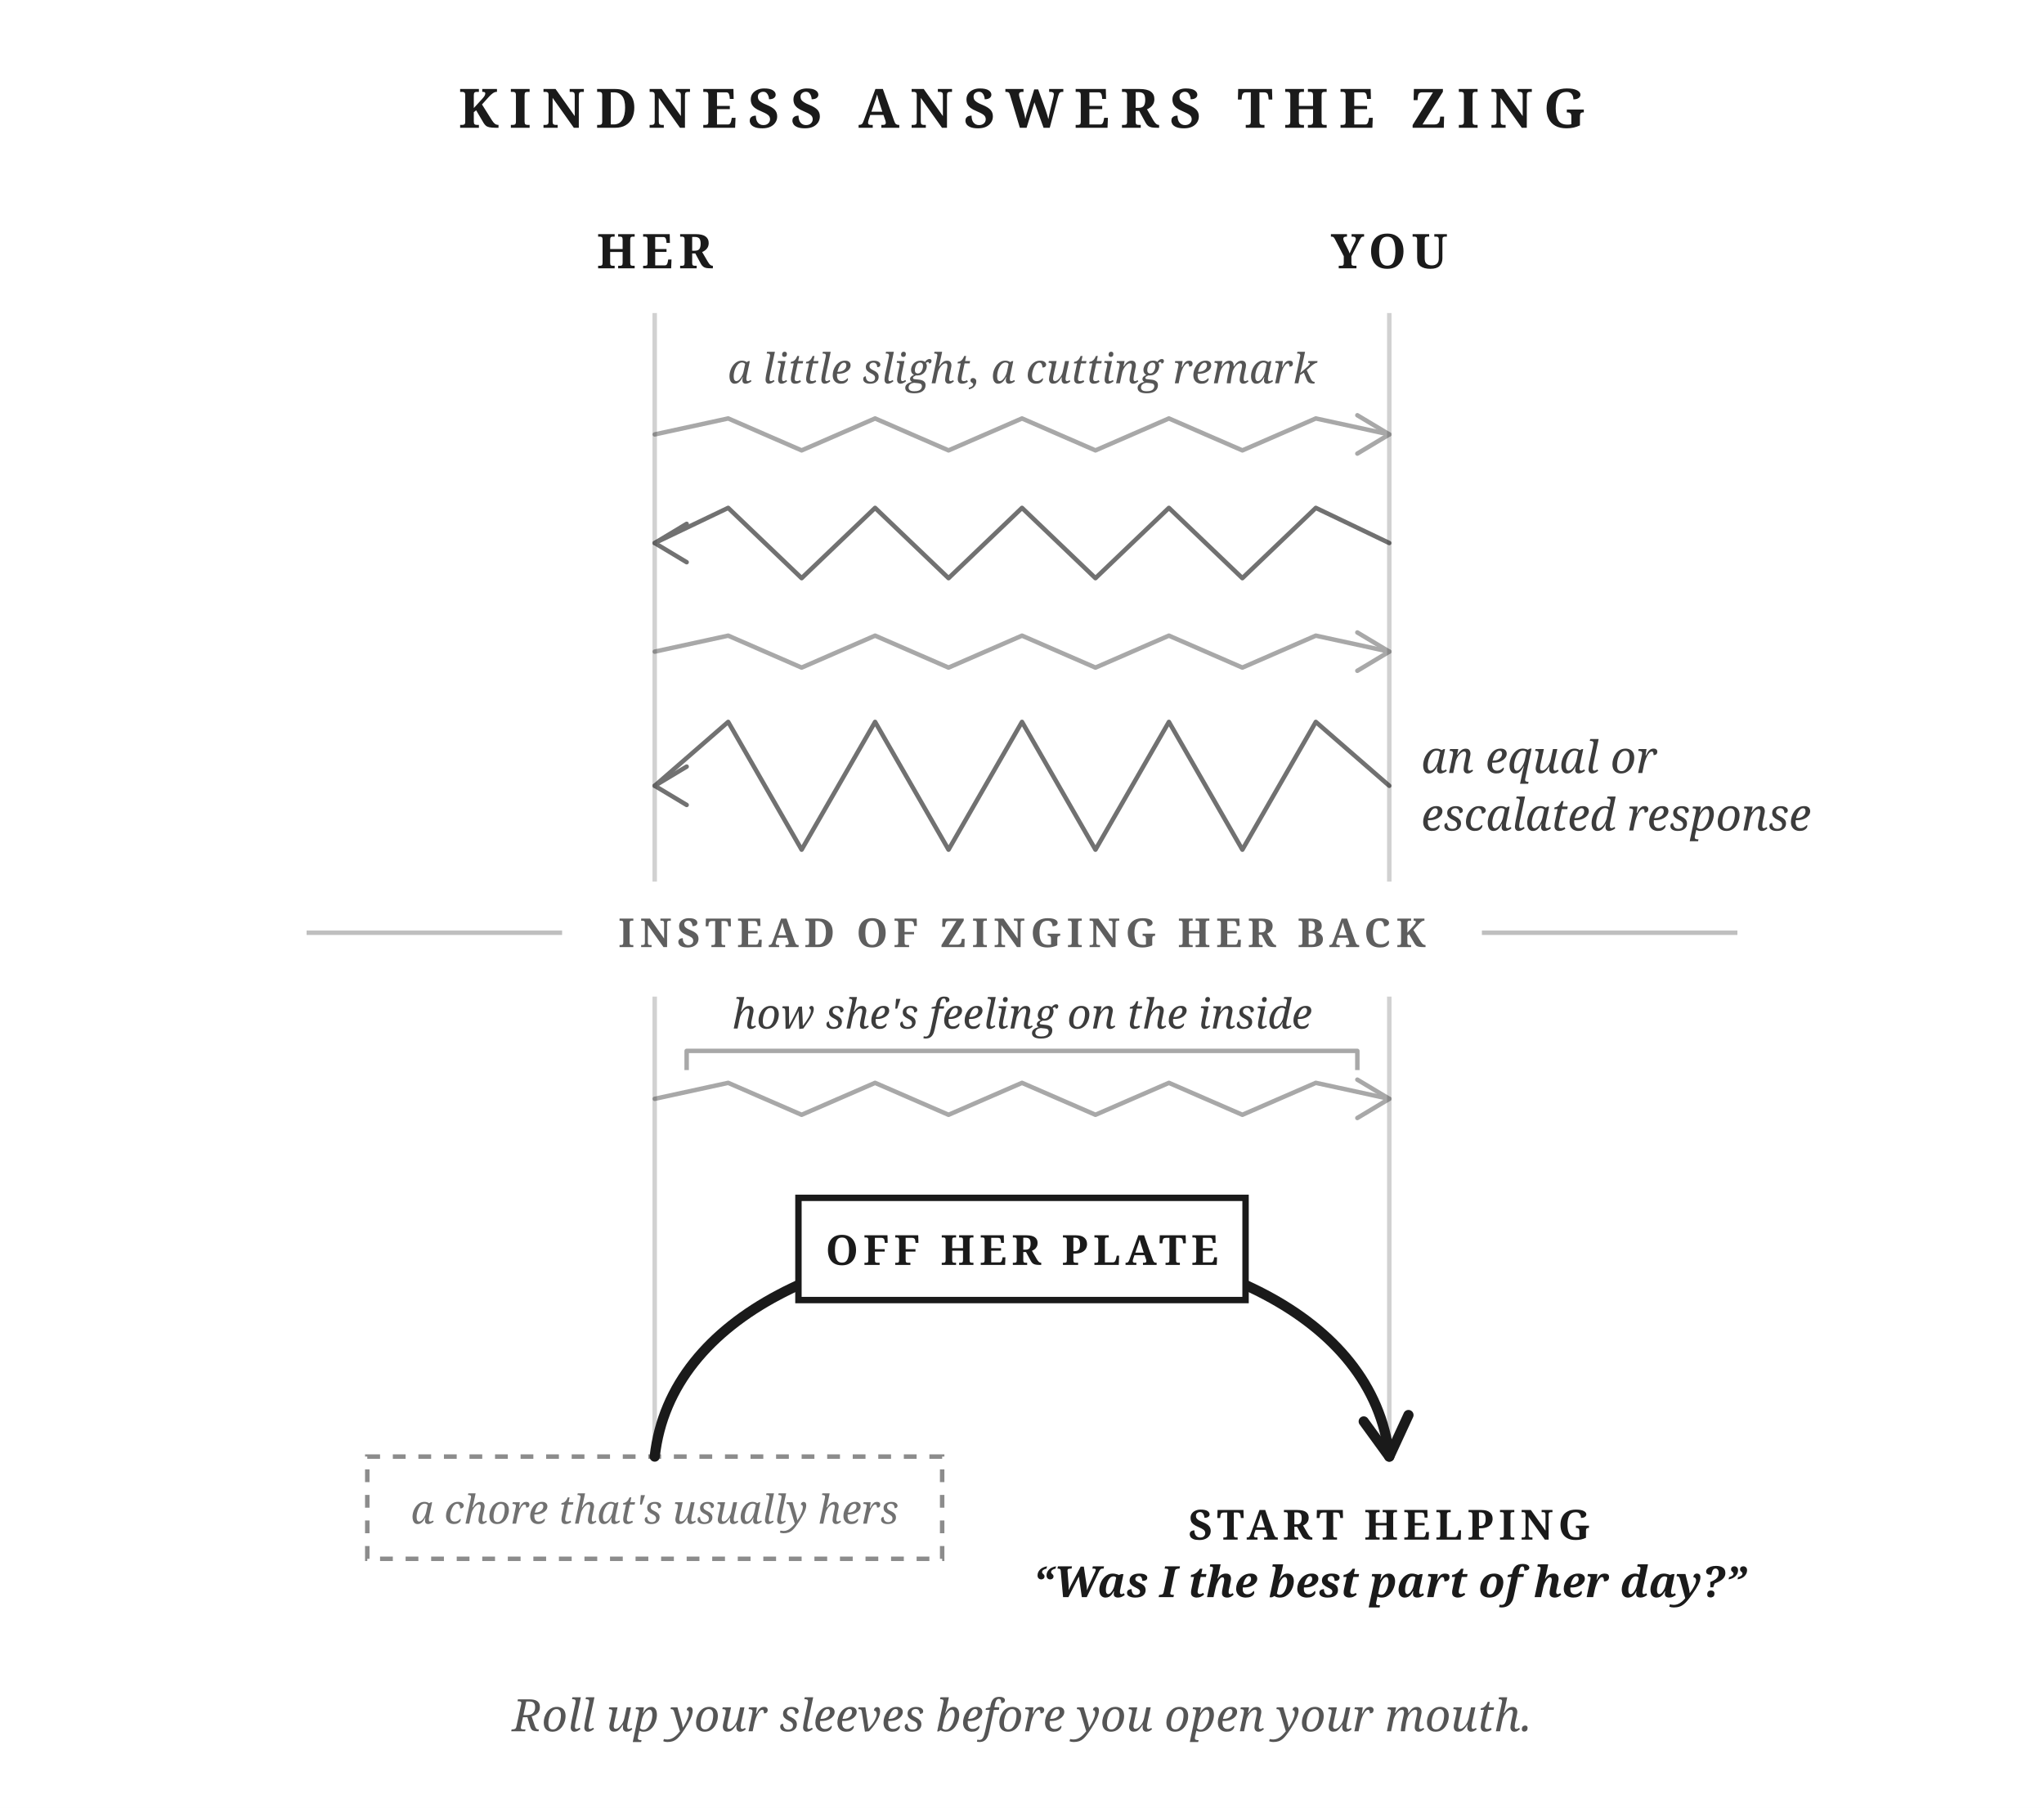
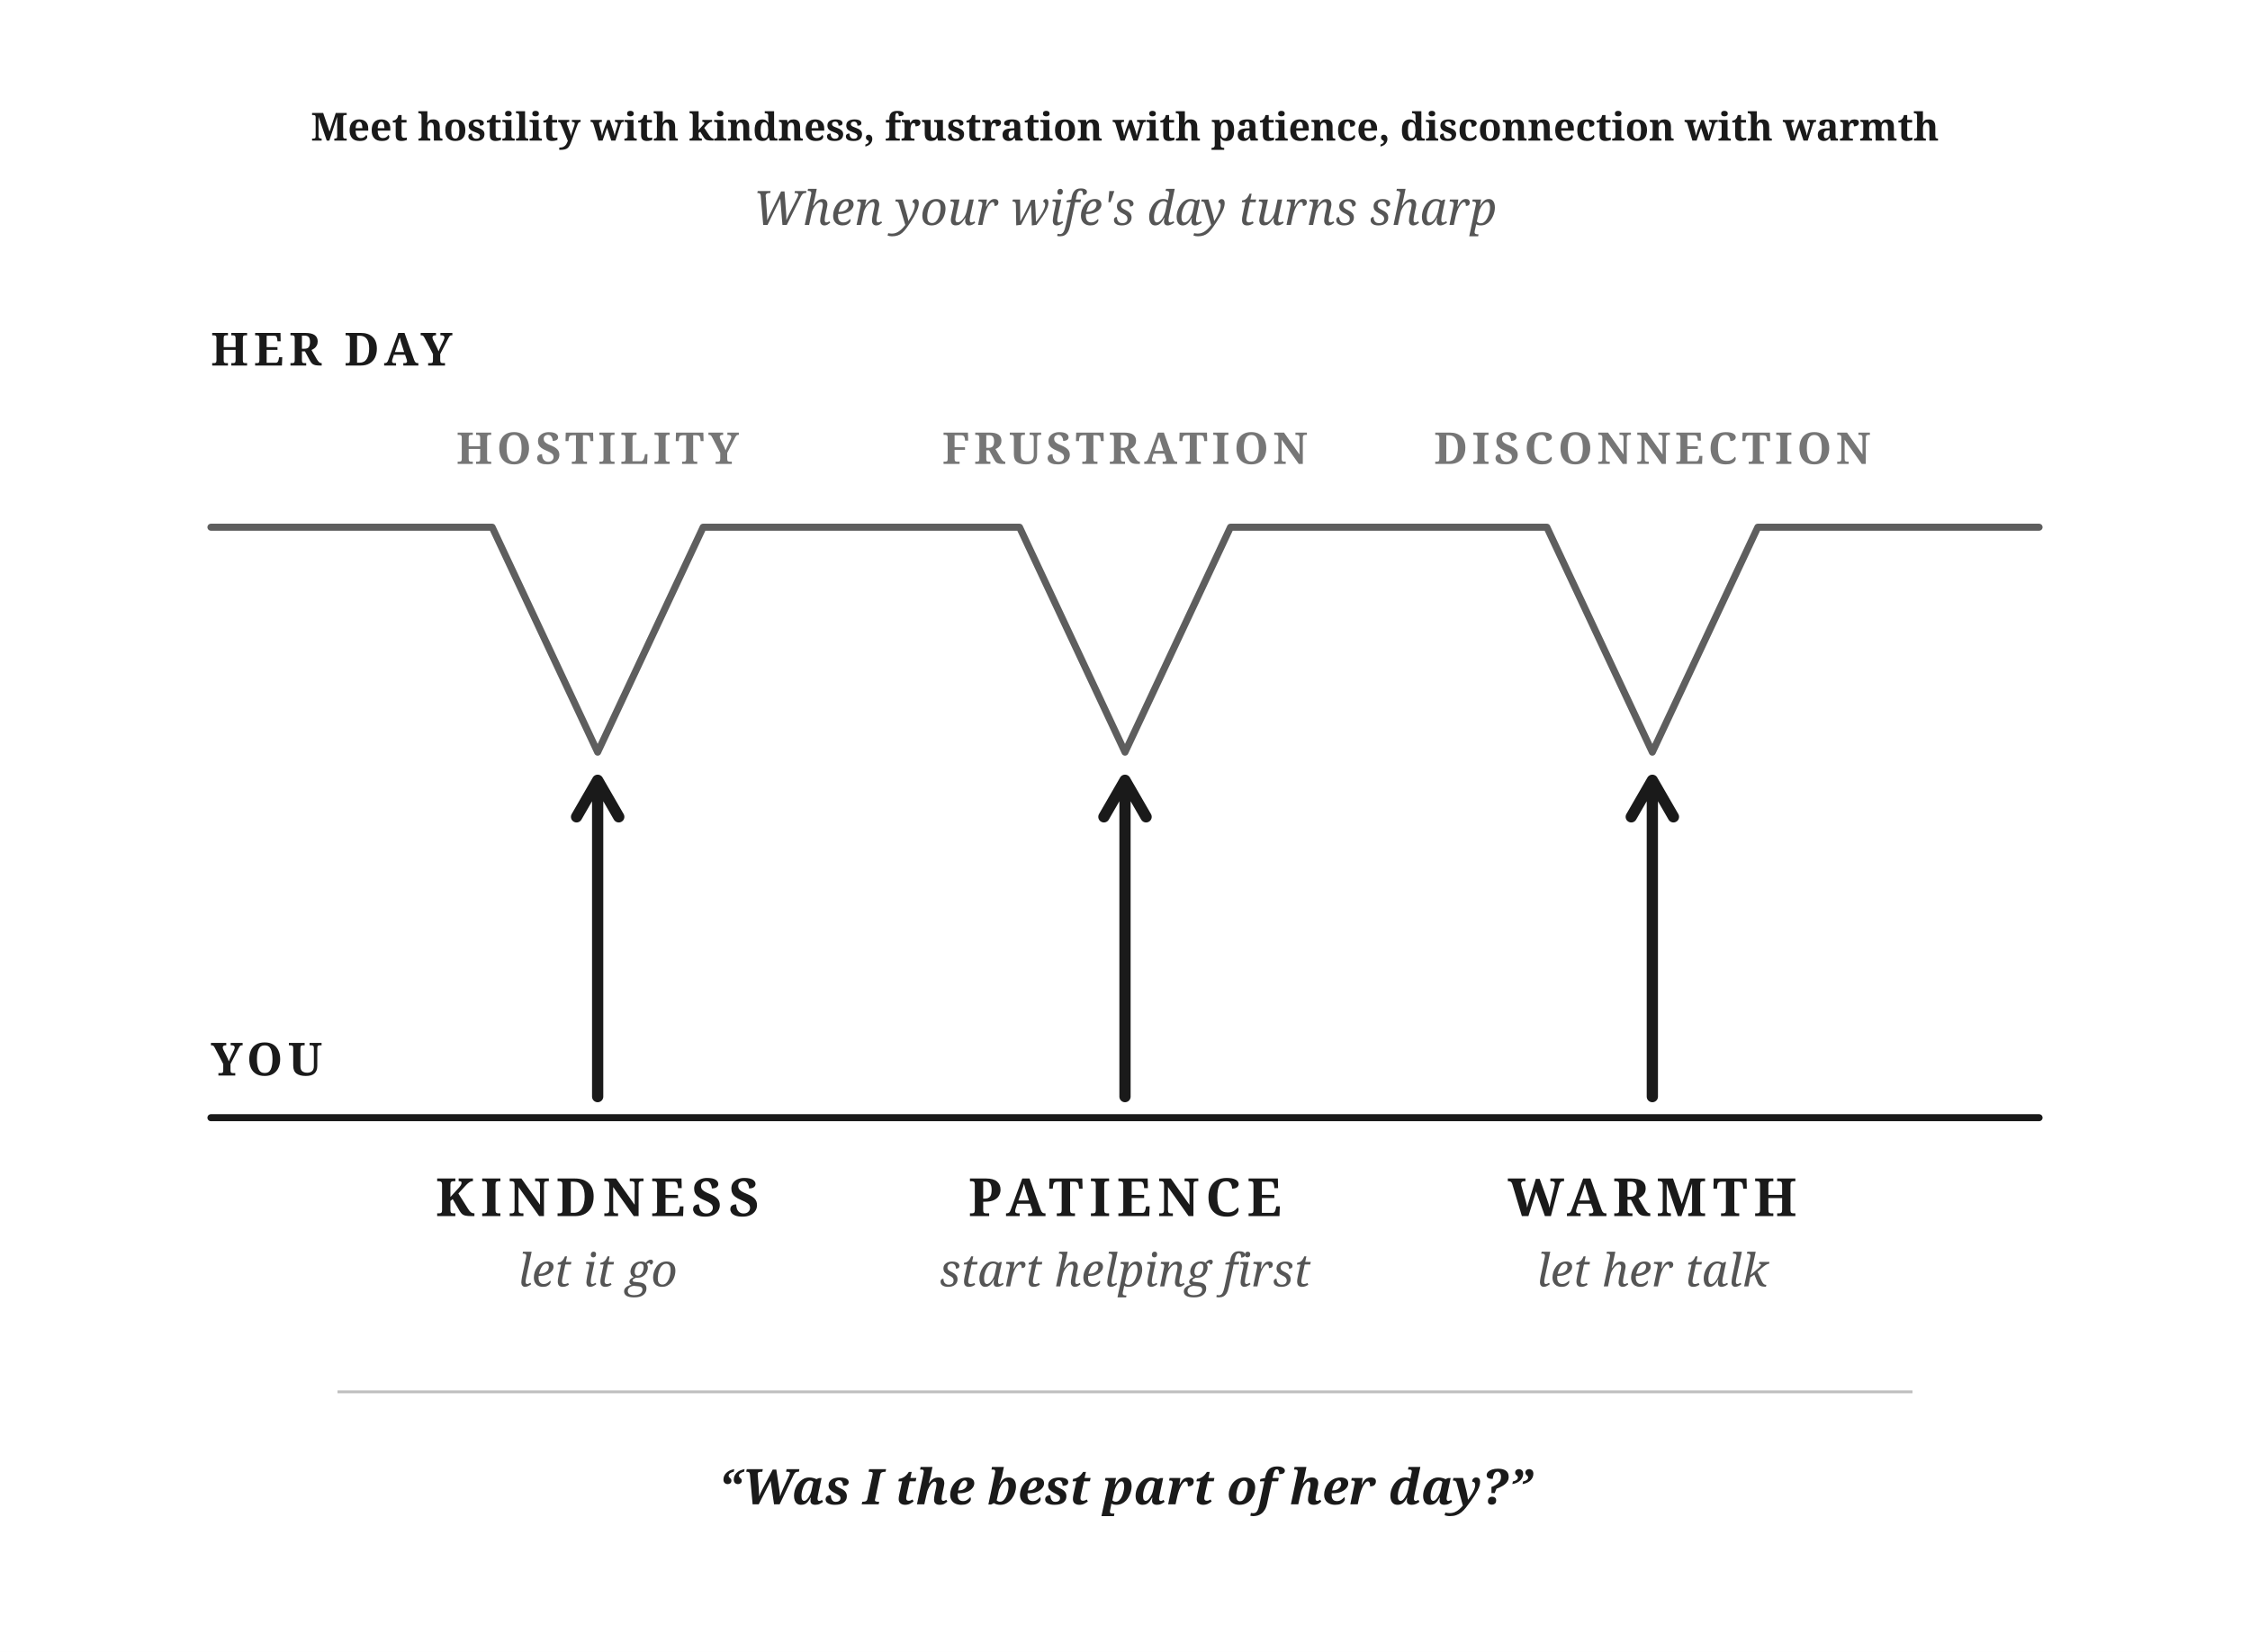
- <svg xmlns="http://www.w3.org/2000/svg" viewBox="0 0 640 566" style="color:#1a1a1a" role="img" aria-label="Kindness answers the zing">
+ <svg xmlns="http://www.w3.org/2000/svg" viewBox="0 0 640 470" style="color:#1a1a1a" role="img" aria-label="Meet hostility with kindness, frustration with patience, disconnection with warmth">
  <style>
-     .ttl{font:600 17px Georgia,serif;letter-spacing:.20em;text-anchor:middle}
+     .ttl{font:600 11px Georgia,serif;text-anchor:middle}
+     .sub{font:italic 13.5px Georgia,serif;text-anchor:middle;opacity:.74}
    .lbl{font:600 15px Georgia,serif;letter-spacing:.12em;text-anchor:middle}
-     .lbls{font:600 13px Georgia,serif;letter-spacing:.12em;text-anchor:middle}
-     .lblr{font:600 12.5px Georgia,serif;letter-spacing:.14em;text-anchor:middle;opacity:.7}
-     .cap{font:italic 14px Georgia,serif;text-anchor:middle;opacity:.74}
-     .caps{font:italic 13px Georgia,serif;text-anchor:middle;opacity:.74}
-     .capl{font:italic 14px Georgia,serif;text-anchor:start;opacity:.85}
-     .capf{font:italic 13px Georgia,serif;text-anchor:middle;opacity:.85}
-     .capd{font:italic 12.5px Georgia,serif;text-anchor:middle;opacity:.62}
-     .capq{font:italic 600 13.5px Georgia,serif;text-anchor:middle}
+     .lbls{font:600 13px Georgia,serif;letter-spacing:.12em;text-anchor:start}
+     .lblr{font:600 12.5px Georgia,serif;letter-spacing:.1em;text-anchor:middle;opacity:.6}
+     .cap{font:italic 13px Georgia,serif;text-anchor:middle;opacity:.74}
+     .capq{font:italic 600 14px Georgia,serif;text-anchor:middle}
  </style>
-   <rect x="0" y="0" width="640" height="566" fill="#ffffff" />
+   <rect x="0" y="0" width="640" height="470" fill="#ffffff" />
  <g fill="currentColor">
-     <text class="ttl" x="320" y="40">KINDNESS ANSWERS THE ZING</text>
-     <text class="lbl" x="205" y="84">HER</text>
-     <text class="lbl" x="435" y="84">YOU</text>
+     <text class="ttl" x="320" y="40">Meet hostility with kindness, frustration with patience, disconnection with warmth</text>
+     <text class="sub" x="320" y="64">When your wife's day turns sharp</text>
+     <text class="lbls" x="60" y="104">HER DAY</text>
+     <text class="lbls" x="60" y="306">YOU</text>
  </g>
-   <g fill="none" stroke="currentColor" stroke-width="1.4" opacity=".2">
-     <path d="M205 98V276M205 312V456" />
-     <path d="M435 98V276M435 312V456" />
+   <g fill="none" stroke="currentColor" stroke-width="2" stroke-linejoin="round" stroke-linecap="round" opacity=".7">
+     <path d="M60 150L140 150L170 214L200 150L290 150L320 214L350 150L440 150L470 214L500 150L580 150" />
+   </g>
+   <g fill="none" stroke="currentColor" stroke-width="2" stroke-linecap="round">
+     <path d="M60 318H580" />
+   </g>
+   <g fill="none" stroke="currentColor" stroke-width="3.2" stroke-linejoin="round" stroke-linecap="round">
+     <path d="M170 312V222M170 222l-6 10.4M170 222l6 10.4M320 312V222M320 222l-6 10.4M320 222l6 10.4M470 312V222M470 222l-6 10.4M470 222l6 10.4" />
  </g>
  <g fill="currentColor">
-     <text class="caps" x="320" y="120">a little slight, a cutting remark</text>
-   </g>
-   <g fill="none" stroke="currentColor" stroke-width="1.4" stroke-linejoin="round" stroke-linecap="round" opacity=".38">
-     <path d="M205 136l23 -5l23 10l23 -10l23 10l23 -10l23 10l23 -10l23 10l23 -10l23 5" />
-     <path d="M425 130l10 6l-10 6" />
-     <path d="M205 204l23 -5l23 10l23 -10l23 10l23 -10l23 10l23 -10l23 10l23 -10l23 5" />
-     <path d="M425 198l10 6l-10 6" />
-   </g>
-   <g fill="none" stroke="currentColor" stroke-width="1.4" stroke-linejoin="round" stroke-linecap="round" opacity=".62">
-     <path d="M435 170l-23 -11l-23 22l-23 -22l-23 22l-23 -22l-23 22l-23 -22l-23 22l-23 -22l-23 11" />
-     <path d="M215 164l-10 6l10 6" />
-     <path d="M435 246l-23 -20l-23 40l-23 -40l-23 40l-23 -40l-23 40l-23 -40l-23 40l-23 -40l-23 20" />
-     <path d="M215 240l-10 6l10 6" />
+     <text class="lblr" x="170" y="132">HOSTILITY</text>
+     <text class="lbl" x="170" y="346">KINDNESS</text>
+     <text class="cap" x="170" y="366">let it go</text>
  </g>
  <g fill="currentColor">
-     <text class="capl" x="445" y="242">an equal or</text>
-     <text class="capl" x="445" y="260">escalated response</text>
-   </g>
-   <g fill="none" stroke="currentColor" stroke-width="1.4" opacity=".28">
-     <path d="M96 292H176M464 292H544" />
+     <text class="lblr" x="320" y="132">FRUSTRATION</text>
+     <text class="lbl" x="320" y="346">PATIENCE</text>
+     <text class="cap" x="320" y="366">start helping first</text>
  </g>
  <g fill="currentColor">
-     <text class="lblr" x="320" y="296.5">INSTEAD OF ZINGING HER BACK</text>
+     <text class="lblr" x="470" y="132">DISCONNECTION</text>
+     <text class="lbl" x="470" y="346">WARMTH</text>
+     <text class="cap" x="470" y="366">let her talk</text>
+   </g>
+   <g fill="none" stroke="currentColor" stroke-width=".8" opacity=".28">
+     <path d="M96 396H544" />
  </g>
  <g fill="currentColor">
-     <text class="capf" x="320" y="322">how she's feeling on the inside</text>
-   </g>
-   <g fill="none" stroke="currentColor" stroke-width="1.4" stroke-linejoin="round" opacity=".38">
-     <path d="M215 335V329H425V335" />
-   </g>
-   <g fill="none" stroke="currentColor" stroke-width="1.4" stroke-linejoin="round" stroke-linecap="round" opacity=".38">
-     <path d="M205 344l23 -5l23 10l23 -10l23 10l23 -10l23 10l23 -10l23 10l23 -10l23 5" />
-     <path d="M425 338l10 6l-10 6" />
-   </g>
-   <g fill="none" stroke="currentColor" stroke-width="1.4" stroke-dasharray="4 4" opacity=".5">
-     <rect x="115" y="456" width="180" height="32" />
-   </g>
-   <g fill="currentColor">
-     <text class="capd" x="205" y="477">a chore that's usually hers</text>
-   </g>
-   <g fill="none" stroke="currentColor" stroke-width="3.2" stroke-linejoin="round" stroke-linecap="round">
-     <path d="M205 456C215 366 425 366 435 456" />
-     <path d="M435 456l6 -13M435 456l-8 -11" />
-   </g>
-   <g fill="#ffffff" stroke="currentColor" stroke-width="2">
-     <rect x="250" y="375" width="140" height="32" />
-   </g>
-   <g fill="currentColor">
-     <text class="lbls" x="320" y="396">OFF HER PLATE</text>
-     <text class="lbls" x="435" y="482">START HELPING</text>
-     <text class="capq" x="435" y="500">“Was I the best part of her day?”</text>
-     <text class="cap" x="320" y="542">Roll up your sleeves before you open your mouth.</text>
+     <text class="capq" x="320" y="428">“Was I the best part of her day?”</text>
  </g>
</svg>
